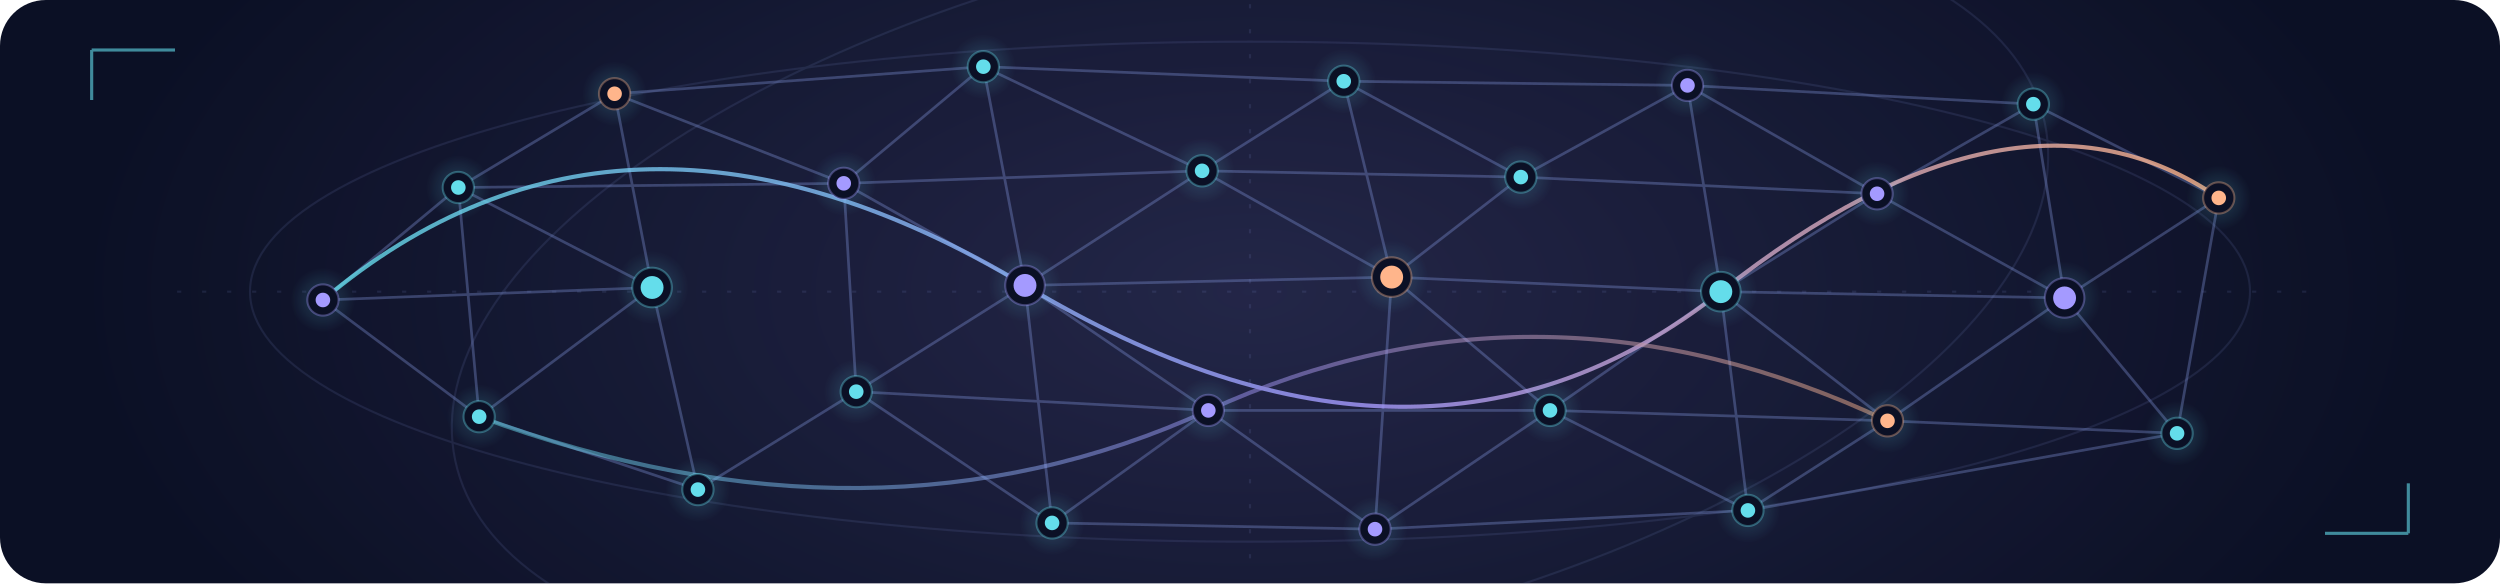
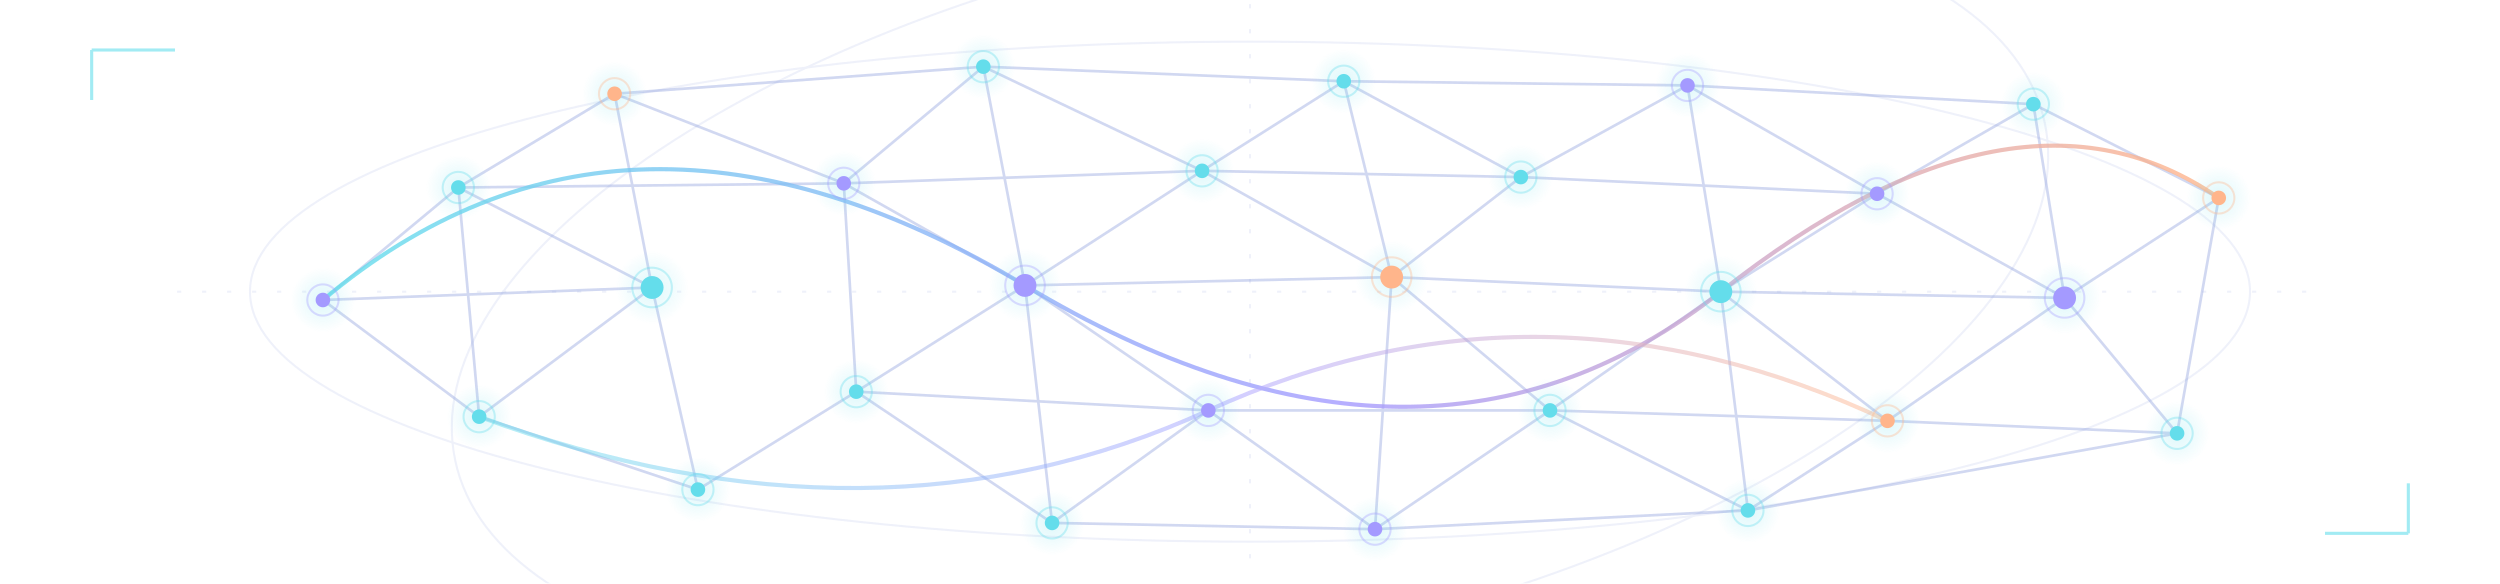
<svg xmlns="http://www.w3.org/2000/svg" width="1200" height="280" viewBox="0 20 1200 280" role="img" aria-labelledby="title desc">
  <defs>
-     <radialGradient id="field">
-       <stop stop-color="#a49aff" stop-opacity=".16" />
-       <stop offset="1" stop-color="#a49aff" stop-opacity="0" />
-     </radialGradient>
    <linearGradient id="signal">
      <stop stop-color="#64ddeb" />
      <stop offset=".54" stop-color="#a49aff" />
      <stop offset="1" stop-color="#ffb58b" />
    </linearGradient>
    <radialGradient id="halo">
      <stop stop-color="#64ddeb" stop-opacity=".22" />
      <stop offset="1" stop-color="#64ddeb" stop-opacity="0" />
    </radialGradient>
    <clipPath id="bounds">
      <rect y="20" width="1200" height="280" rx="22" />
    </clipPath>
  </defs>
  <g clip-path="url(#bounds)">
-     <rect y="20" width="1200" height="280" fill="#0b1025" />
-     <ellipse cx="600" cy="160" rx="560" ry="290" fill="url(#field)" />
    <g fill="none" stroke="#8093d9" stroke-width="1" opacity=".13">
      <ellipse cx="600" cy="160" rx="480" ry="120" />
      <ellipse cx="600" cy="160" rx="390" ry="170" transform="rotate(-12 600 160)" />
      <path d="M85 160H1115M600 22V298" stroke-dasharray="2 10" />
    </g>
    <g stroke="#8093d9" stroke-width="1.3" opacity=".36">
      <path d="M155 164L220 110" />
      <path d="M155 164L230 220" />
      <path d="M155 164L313 158" />
      <path d="M220 110L230 220" />
      <path d="M220 110L295 65" />
      <path d="M220 110L313 158" />
      <path d="M220 110L405 108" />
      <path d="M230 220L313 158" />
      <path d="M230 220L335 255" />
      <path d="M295 65L313 158" />
      <path d="M295 65L405 108" />
      <path d="M295 65L472 52" />
      <path d="M313 158L335 255" />
      <path d="M335 255L411 208" />
      <path d="M405 108L411 208" />
      <path d="M405 108L472 52" />
      <path d="M405 108L492 157" />
      <path d="M405 108L577 102" />
      <path d="M411 208L492 157" />
      <path d="M411 208L505 271" />
      <path d="M411 208L580 217" />
      <path d="M472 52L492 157" />
      <path d="M472 52L577 102" />
      <path d="M472 52L645 59" />
      <path d="M492 157L505 271" />
      <path d="M492 157L577 102" />
      <path d="M492 157L580 217" />
      <path d="M492 157L668 153" />
      <path d="M505 271L580 217" />
      <path d="M505 271L660 274" />
      <path d="M577 102L645 59" />
      <path d="M577 102L668 153" />
      <path d="M577 102L730 105" />
      <path d="M580 217L660 274" />
      <path d="M580 217L744 217" />
      <path d="M645 59L668 153" />
      <path d="M645 59L730 105" />
      <path d="M645 59L810 61" />
      <path d="M668 153L660 274" />
      <path d="M668 153L730 105" />
      <path d="M668 153L744 217" />
      <path d="M668 153L826 160" />
      <path d="M660 274L744 217" />
      <path d="M660 274L839 265" />
      <path d="M730 105L810 61" />
      <path d="M730 105L901 113" />
      <path d="M744 217L826 160" />
      <path d="M744 217L839 265" />
      <path d="M744 217L906 222" />
      <path d="M810 61L826 160" />
      <path d="M810 61L901 113" />
      <path d="M810 61L976 70" />
      <path d="M826 160L839 265" />
      <path d="M826 160L901 113" />
      <path d="M826 160L906 222" />
      <path d="M826 160L991 163" />
      <path d="M839 265L906 222" />
      <path d="M839 265L1045 228" />
      <path d="M901 113L976 70" />
      <path d="M901 113L991 163" />
      <path d="M906 222L991 163" />
      <path d="M906 222L1045 228" />
      <path d="M976 70L991 163" />
      <path d="M976 70L1065 115" />
      <path d="M991 163L1045 228" />
      <path d="M991 163L1065 115" />
      <path d="M1045 228L1065 115" />
    </g>
    <g fill="none" stroke="url(#signal)" stroke-width="2" opacity=".8">
      <path d="M155 164Q300 42 492 157T826 160T1065 115" />
      <path d="M230 220Q420 290 580 217T906 222" opacity=".6" />
    </g>
    <g>
      <circle cx="155" cy="164" r="15.5" fill="url(#halo)" />
-       <circle cx="155" cy="164" r="7.5" fill="#0b1025" stroke="#a49aff" stroke-opacity=".35" />
+       <circle cx="155" cy="164" r="7.5" fill="none" stroke="#a49aff" stroke-opacity=".35" />
      <circle cx="155" cy="164" r="3.5" fill="#a49aff" />
      <circle cx="220" cy="110" r="15.5" fill="url(#halo)" />
-       <circle cx="220" cy="110" r="7.5" fill="#0b1025" stroke="#64ddeb" stroke-opacity=".35" />
+       <circle cx="220" cy="110" r="7.5" fill="none" stroke="#64ddeb" stroke-opacity=".35" />
      <circle cx="220" cy="110" r="3.5" fill="#64ddeb" />
      <circle cx="230" cy="220" r="15.5" fill="url(#halo)" />
-       <circle cx="230" cy="220" r="7.5" fill="#0b1025" stroke="#64ddeb" stroke-opacity=".35" />
+       <circle cx="230" cy="220" r="7.5" fill="none" stroke="#64ddeb" stroke-opacity=".35" />
      <circle cx="230" cy="220" r="3.5" fill="#64ddeb" />
      <circle cx="295" cy="65" r="15.5" fill="url(#halo)" />
-       <circle cx="295" cy="65" r="7.5" fill="#0b1025" stroke="#ffb58b" stroke-opacity=".35" />
+       <circle cx="295" cy="65" r="7.5" fill="none" stroke="#ffb58b" stroke-opacity=".35" />
      <circle cx="295" cy="65" r="3.5" fill="#ffb58b" />
      <circle cx="313" cy="158" r="17.5" fill="url(#halo)" />
-       <circle cx="313" cy="158" r="9.5" fill="#0b1025" stroke="#64ddeb" stroke-opacity=".35" />
+       <circle cx="313" cy="158" r="9.5" fill="none" stroke="#64ddeb" stroke-opacity=".35" />
      <circle cx="313" cy="158" r="5.5" fill="#64ddeb" />
      <circle cx="335" cy="255" r="15.5" fill="url(#halo)" />
-       <circle cx="335" cy="255" r="7.5" fill="#0b1025" stroke="#64ddeb" stroke-opacity=".35" />
+       <circle cx="335" cy="255" r="7.5" fill="none" stroke="#64ddeb" stroke-opacity=".35" />
      <circle cx="335" cy="255" r="3.5" fill="#64ddeb" />
      <circle cx="405" cy="108" r="15.5" fill="url(#halo)" />
-       <circle cx="405" cy="108" r="7.5" fill="#0b1025" stroke="#a49aff" stroke-opacity=".35" />
+       <circle cx="405" cy="108" r="7.5" fill="none" stroke="#a49aff" stroke-opacity=".35" />
      <circle cx="405" cy="108" r="3.5" fill="#a49aff" />
      <circle cx="411" cy="208" r="15.5" fill="url(#halo)" />
-       <circle cx="411" cy="208" r="7.5" fill="#0b1025" stroke="#64ddeb" stroke-opacity=".35" />
+       <circle cx="411" cy="208" r="7.5" fill="none" stroke="#64ddeb" stroke-opacity=".35" />
      <circle cx="411" cy="208" r="3.5" fill="#64ddeb" />
      <circle cx="472" cy="52" r="15.5" fill="url(#halo)" />
-       <circle cx="472" cy="52" r="7.5" fill="#0b1025" stroke="#64ddeb" stroke-opacity=".35" />
+       <circle cx="472" cy="52" r="7.5" fill="none" stroke="#64ddeb" stroke-opacity=".35" />
      <circle cx="472" cy="52" r="3.5" fill="#64ddeb" />
      <circle cx="492" cy="157" r="17.5" fill="url(#halo)" />
-       <circle cx="492" cy="157" r="9.5" fill="#0b1025" stroke="#a49aff" stroke-opacity=".35" />
+       <circle cx="492" cy="157" r="9.5" fill="none" stroke="#a49aff" stroke-opacity=".35" />
      <circle cx="492" cy="157" r="5.5" fill="#a49aff" />
      <circle cx="505" cy="271" r="15.5" fill="url(#halo)" />
-       <circle cx="505" cy="271" r="7.5" fill="#0b1025" stroke="#64ddeb" stroke-opacity=".35" />
+       <circle cx="505" cy="271" r="7.5" fill="none" stroke="#64ddeb" stroke-opacity=".35" />
      <circle cx="505" cy="271" r="3.5" fill="#64ddeb" />
      <circle cx="577" cy="102" r="15.5" fill="url(#halo)" />
-       <circle cx="577" cy="102" r="7.5" fill="#0b1025" stroke="#64ddeb" stroke-opacity=".35" />
+       <circle cx="577" cy="102" r="7.5" fill="none" stroke="#64ddeb" stroke-opacity=".35" />
      <circle cx="577" cy="102" r="3.5" fill="#64ddeb" />
      <circle cx="580" cy="217" r="15.5" fill="url(#halo)" />
-       <circle cx="580" cy="217" r="7.5" fill="#0b1025" stroke="#a49aff" stroke-opacity=".35" />
+       <circle cx="580" cy="217" r="7.5" fill="none" stroke="#a49aff" stroke-opacity=".35" />
      <circle cx="580" cy="217" r="3.5" fill="#a49aff" />
      <circle cx="645" cy="59" r="15.5" fill="url(#halo)" />
-       <circle cx="645" cy="59" r="7.5" fill="#0b1025" stroke="#64ddeb" stroke-opacity=".35" />
+       <circle cx="645" cy="59" r="7.5" fill="none" stroke="#64ddeb" stroke-opacity=".35" />
      <circle cx="645" cy="59" r="3.5" fill="#64ddeb" />
      <circle cx="668" cy="153" r="17.5" fill="url(#halo)" />
-       <circle cx="668" cy="153" r="9.5" fill="#0b1025" stroke="#ffb58b" stroke-opacity=".35" />
+       <circle cx="668" cy="153" r="9.5" fill="none" stroke="#ffb58b" stroke-opacity=".35" />
      <circle cx="668" cy="153" r="5.5" fill="#ffb58b" />
      <circle cx="660" cy="274" r="15.5" fill="url(#halo)" />
-       <circle cx="660" cy="274" r="7.5" fill="#0b1025" stroke="#a49aff" stroke-opacity=".35" />
+       <circle cx="660" cy="274" r="7.5" fill="none" stroke="#a49aff" stroke-opacity=".35" />
      <circle cx="660" cy="274" r="3.5" fill="#a49aff" />
      <circle cx="730" cy="105" r="15.5" fill="url(#halo)" />
-       <circle cx="730" cy="105" r="7.5" fill="#0b1025" stroke="#64ddeb" stroke-opacity=".35" />
+       <circle cx="730" cy="105" r="7.5" fill="none" stroke="#64ddeb" stroke-opacity=".35" />
      <circle cx="730" cy="105" r="3.5" fill="#64ddeb" />
      <circle cx="744" cy="217" r="15.5" fill="url(#halo)" />
-       <circle cx="744" cy="217" r="7.5" fill="#0b1025" stroke="#64ddeb" stroke-opacity=".35" />
+       <circle cx="744" cy="217" r="7.5" fill="none" stroke="#64ddeb" stroke-opacity=".35" />
      <circle cx="744" cy="217" r="3.5" fill="#64ddeb" />
      <circle cx="810" cy="61" r="15.5" fill="url(#halo)" />
-       <circle cx="810" cy="61" r="7.5" fill="#0b1025" stroke="#a49aff" stroke-opacity=".35" />
+       <circle cx="810" cy="61" r="7.5" fill="none" stroke="#a49aff" stroke-opacity=".35" />
      <circle cx="810" cy="61" r="3.5" fill="#a49aff" />
      <circle cx="826" cy="160" r="17.5" fill="url(#halo)" />
-       <circle cx="826" cy="160" r="9.5" fill="#0b1025" stroke="#64ddeb" stroke-opacity=".35" />
+       <circle cx="826" cy="160" r="9.5" fill="none" stroke="#64ddeb" stroke-opacity=".35" />
      <circle cx="826" cy="160" r="5.5" fill="#64ddeb" />
      <circle cx="839" cy="265" r="15.5" fill="url(#halo)" />
-       <circle cx="839" cy="265" r="7.5" fill="#0b1025" stroke="#64ddeb" stroke-opacity=".35" />
+       <circle cx="839" cy="265" r="7.5" fill="none" stroke="#64ddeb" stroke-opacity=".35" />
      <circle cx="839" cy="265" r="3.5" fill="#64ddeb" />
      <circle cx="901" cy="113" r="15.5" fill="url(#halo)" />
-       <circle cx="901" cy="113" r="7.5" fill="#0b1025" stroke="#a49aff" stroke-opacity=".35" />
+       <circle cx="901" cy="113" r="7.5" fill="none" stroke="#a49aff" stroke-opacity=".35" />
      <circle cx="901" cy="113" r="3.5" fill="#a49aff" />
      <circle cx="906" cy="222" r="15.5" fill="url(#halo)" />
-       <circle cx="906" cy="222" r="7.5" fill="#0b1025" stroke="#ffb58b" stroke-opacity=".35" />
+       <circle cx="906" cy="222" r="7.5" fill="none" stroke="#ffb58b" stroke-opacity=".35" />
      <circle cx="906" cy="222" r="3.5" fill="#ffb58b" />
      <circle cx="976" cy="70" r="15.5" fill="url(#halo)" />
-       <circle cx="976" cy="70" r="7.5" fill="#0b1025" stroke="#64ddeb" stroke-opacity=".35" />
+       <circle cx="976" cy="70" r="7.5" fill="none" stroke="#64ddeb" stroke-opacity=".35" />
      <circle cx="976" cy="70" r="3.5" fill="#64ddeb" />
      <circle cx="991" cy="163" r="17.5" fill="url(#halo)" />
-       <circle cx="991" cy="163" r="9.5" fill="#0b1025" stroke="#a49aff" stroke-opacity=".35" />
+       <circle cx="991" cy="163" r="9.5" fill="none" stroke="#a49aff" stroke-opacity=".35" />
      <circle cx="991" cy="163" r="5.5" fill="#a49aff" />
      <circle cx="1045" cy="228" r="15.5" fill="url(#halo)" />
-       <circle cx="1045" cy="228" r="7.5" fill="#0b1025" stroke="#64ddeb" stroke-opacity=".35" />
+       <circle cx="1045" cy="228" r="7.5" fill="none" stroke="#64ddeb" stroke-opacity=".35" />
      <circle cx="1045" cy="228" r="3.5" fill="#64ddeb" />
      <circle cx="1065" cy="115" r="15.5" fill="url(#halo)" />
-       <circle cx="1065" cy="115" r="7.5" fill="#0b1025" stroke="#ffb58b" stroke-opacity=".35" />
+       <circle cx="1065" cy="115" r="7.5" fill="none" stroke="#ffb58b" stroke-opacity=".35" />
      <circle cx="1065" cy="115" r="3.5" fill="#ffb58b" />
    </g>
    <path d="M44 44H84M44 44V68M1156 276H1116M1156 276V252" fill="none" stroke="#64ddeb" stroke-width="1.5" opacity=".6" />
  </g>
</svg>
